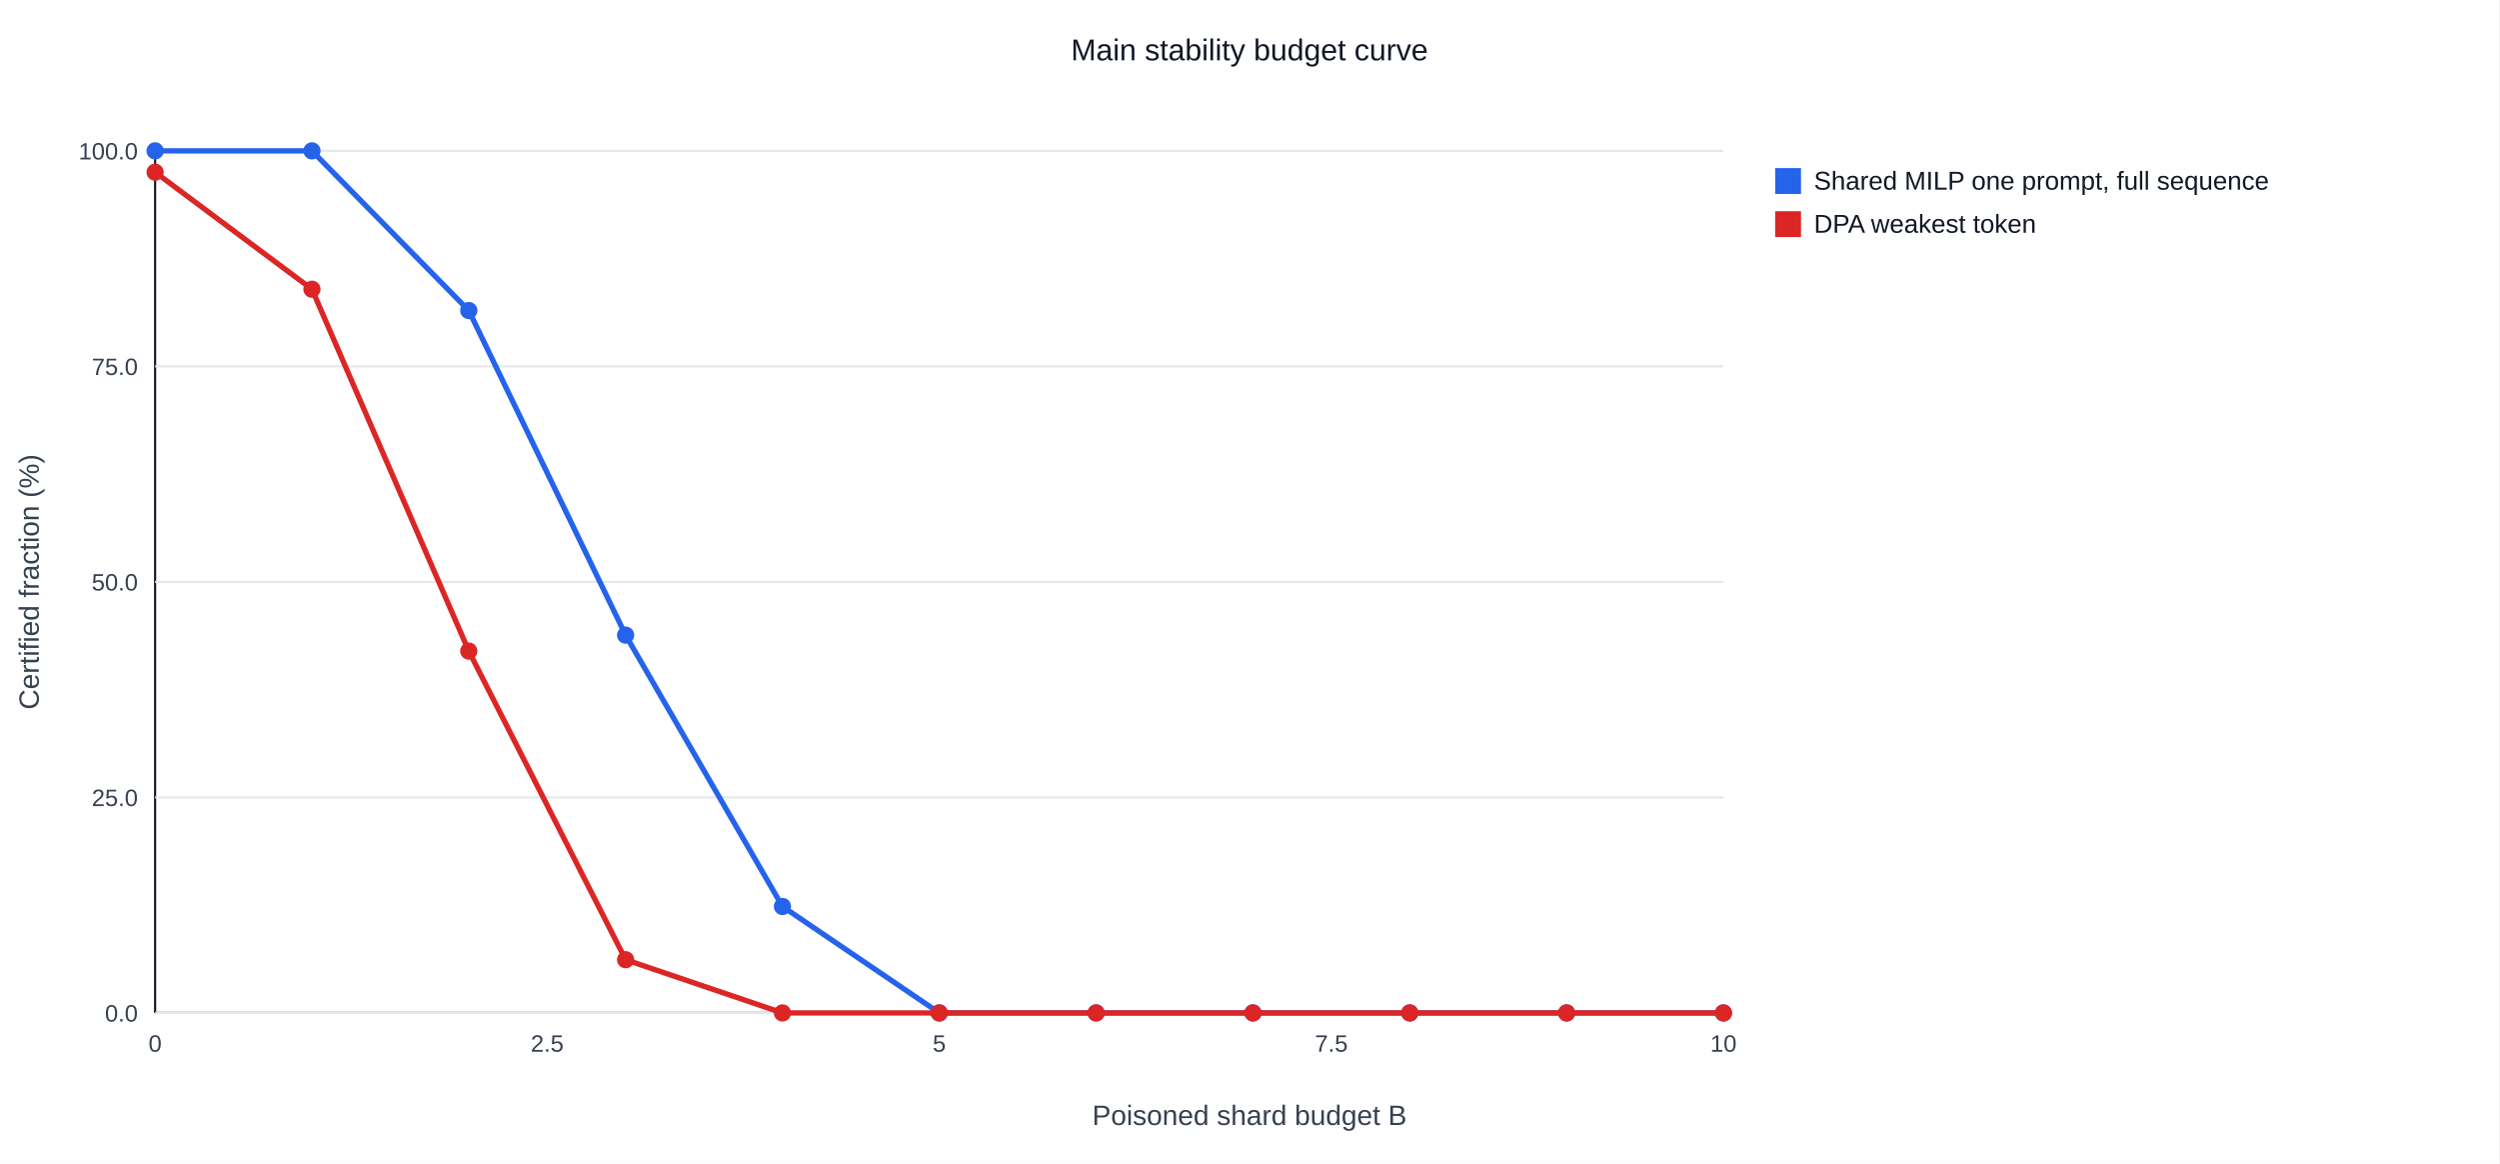
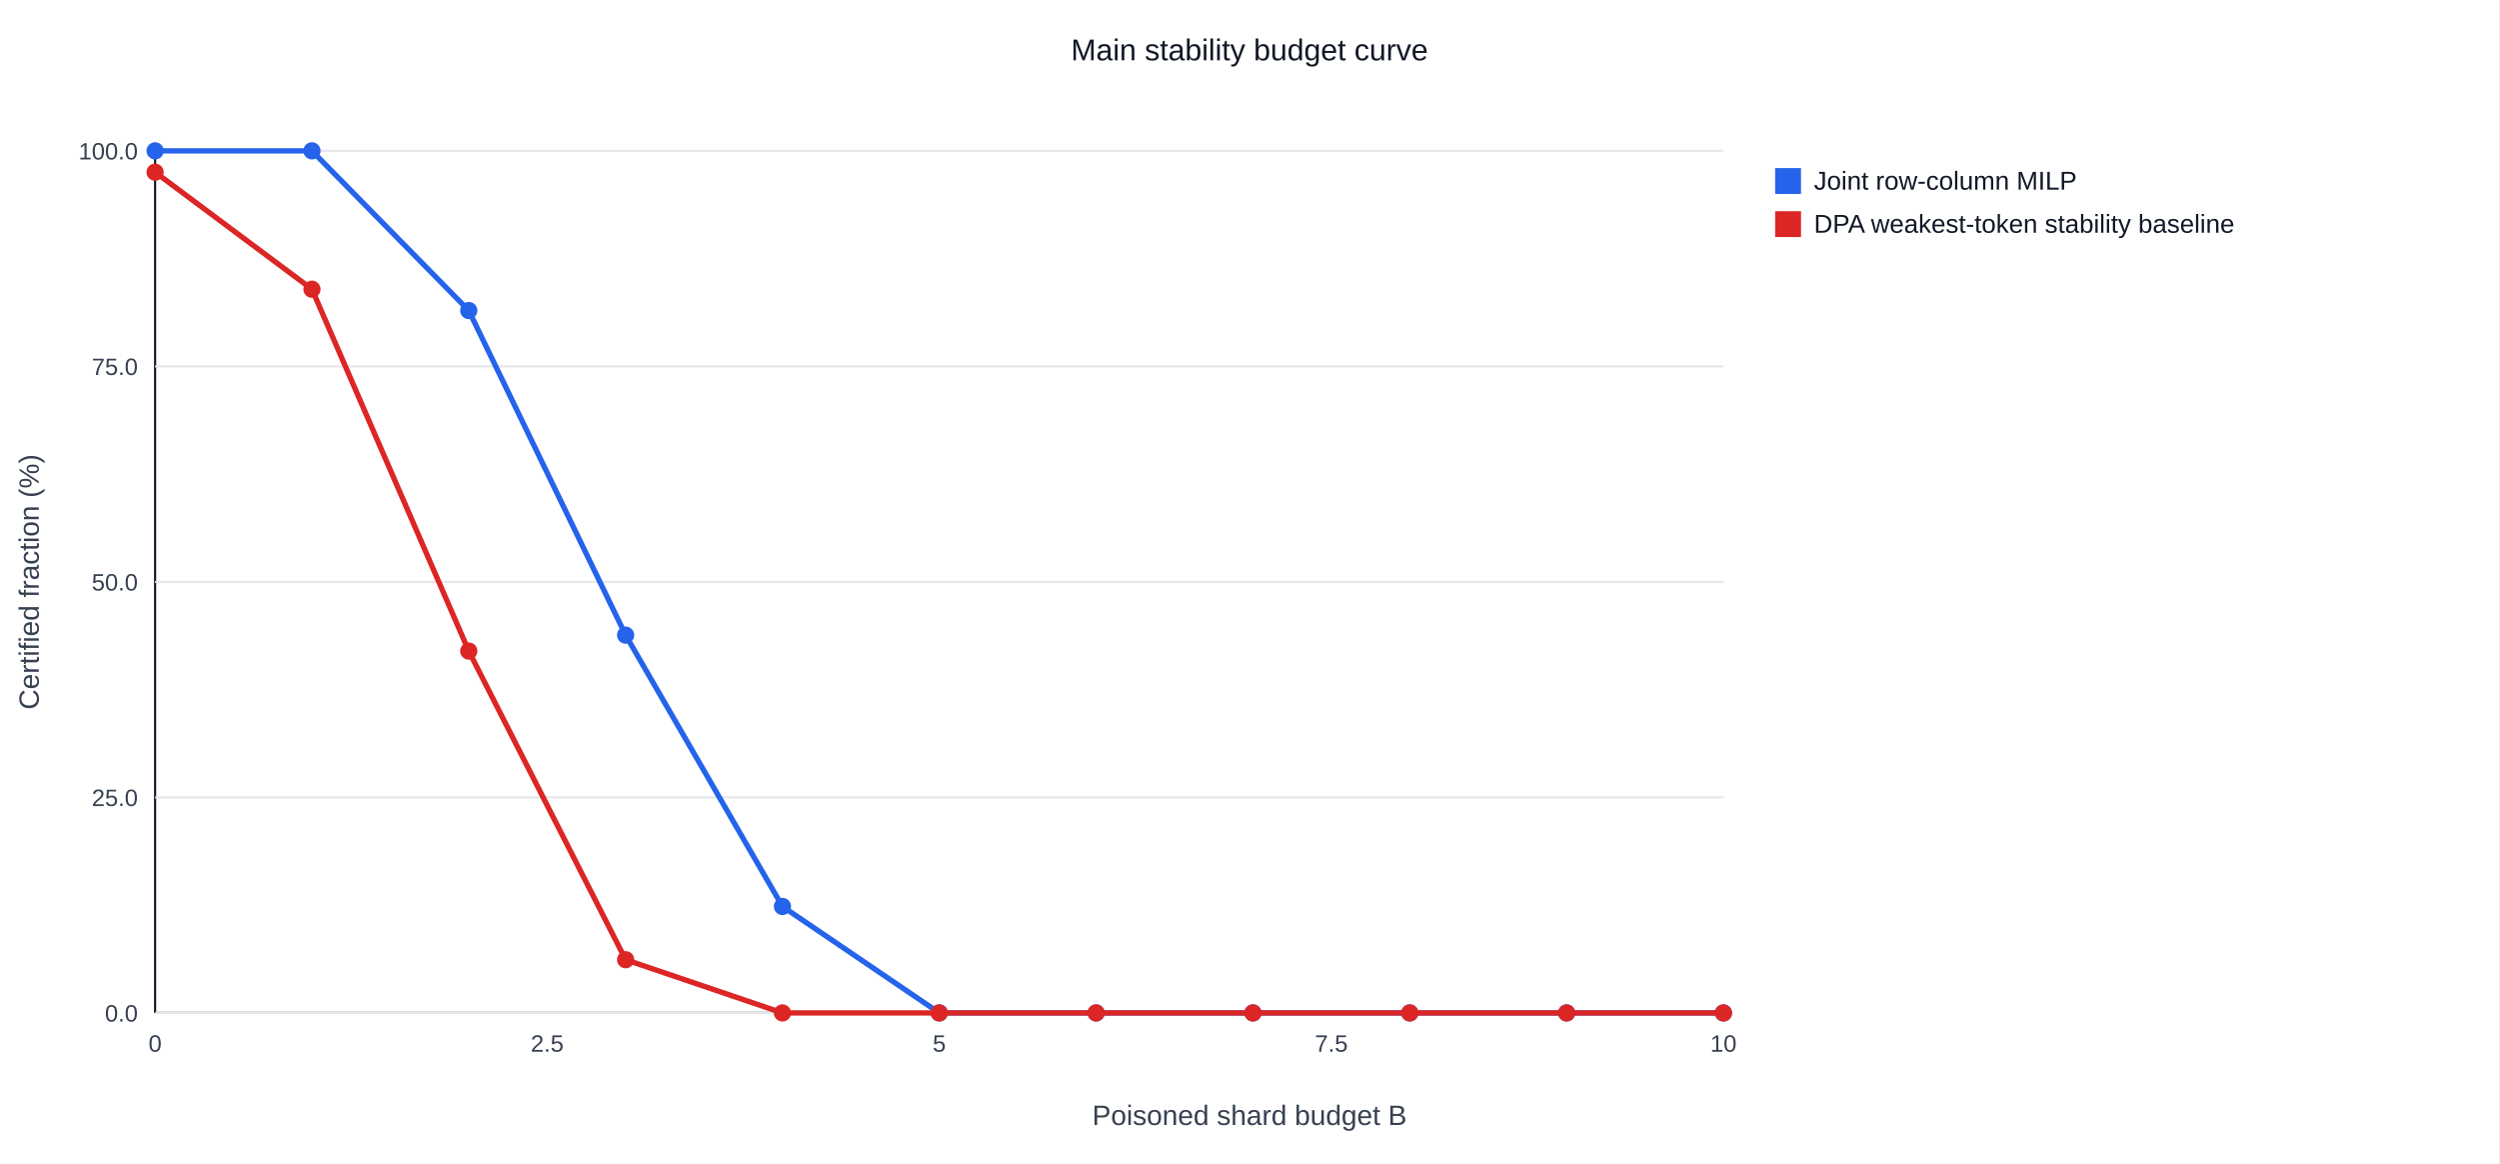
<svg xmlns="http://www.w3.org/2000/svg" width="1160" height="540" viewBox="0 0 1160 540">
  <rect width="100%" height="100%" fill="#ffffff" />
  <text x="580.0" y="28" text-anchor="middle" font-family="Arial, sans-serif" font-size="14" fill="#111827">Main stability budget curve</text>
  <line x1="72" y1="70" x2="72" y2="470" stroke="#111827" />
  <line x1="72" y1="470" x2="800" y2="470" stroke="#111827" />
  <text x="580.0" y="522" text-anchor="middle" font-family="Arial, sans-serif" font-size="13" fill="#374151">Poisoned shard budget B</text>
  <text x="18" y="270.0" transform="rotate(-90 18 270.0)" text-anchor="middle" font-family="Arial, sans-serif" font-size="13" fill="#374151">Certified fraction (%)</text>
  <line x1="72" y1="470.0" x2="800" y2="470.0" stroke="#e5e7eb" />
  <text x="64" y="474.0" text-anchor="end" font-family="Arial, sans-serif" font-size="11" fill="#374151">0.0</text>
  <line x1="72" y1="370.0" x2="800" y2="370.0" stroke="#e5e7eb" />
  <text x="64" y="374.0" text-anchor="end" font-family="Arial, sans-serif" font-size="11" fill="#374151">25.0</text>
  <line x1="72" y1="270.0" x2="800" y2="270.0" stroke="#e5e7eb" />
  <text x="64" y="274.0" text-anchor="end" font-family="Arial, sans-serif" font-size="11" fill="#374151">50.0</text>
  <line x1="72" y1="170.0" x2="800" y2="170.0" stroke="#e5e7eb" />
  <text x="64" y="174.0" text-anchor="end" font-family="Arial, sans-serif" font-size="11" fill="#374151">75.0</text>
  <line x1="72" y1="70.0" x2="800" y2="70.0" stroke="#e5e7eb" />
  <text x="64" y="74.0" text-anchor="end" font-family="Arial, sans-serif" font-size="11" fill="#374151">100.0</text>
  <text x="72.0" y="488" text-anchor="middle" font-family="Arial, sans-serif" font-size="11" fill="#374151">0</text>
  <text x="254.0" y="488" text-anchor="middle" font-family="Arial, sans-serif" font-size="11" fill="#374151">2.5</text>
  <text x="436.0" y="488" text-anchor="middle" font-family="Arial, sans-serif" font-size="11" fill="#374151">5</text>
  <text x="618.0" y="488" text-anchor="middle" font-family="Arial, sans-serif" font-size="11" fill="#374151">7.5</text>
  <text x="800.0" y="488" text-anchor="middle" font-family="Arial, sans-serif" font-size="11" fill="#374151">10</text>
  <polyline points="72.0,70.0 144.8,70.0 217.6,144.1 290.4,294.7 363.2,420.6 436.0,470.0 508.8,470.0 581.6,470.0 654.4,470.0 727.2,470.0 800.0,470.0" fill="none" stroke="#2563eb" stroke-width="2.5" />
  <circle cx="72.0" cy="70.0" r="4" fill="#2563eb" />
  <circle cx="144.8" cy="70.0" r="4" fill="#2563eb" />
  <circle cx="217.6" cy="144.1" r="4" fill="#2563eb" />
  <circle cx="290.4" cy="294.7" r="4" fill="#2563eb" />
  <circle cx="363.2" cy="420.6" r="4" fill="#2563eb" />
  <circle cx="436.0" cy="470.0" r="4" fill="#2563eb" />
  <circle cx="508.8" cy="470.0" r="4" fill="#2563eb" />
  <circle cx="581.6" cy="470.0" r="4" fill="#2563eb" />
  <circle cx="654.4" cy="470.0" r="4" fill="#2563eb" />
  <circle cx="727.2" cy="470.0" r="4" fill="#2563eb" />
  <circle cx="800.0" cy="470.0" r="4" fill="#2563eb" />
  <rect x="824" y="78" width="12" height="12" fill="#2563eb" />
-   <text x="842" y="88" font-family="Arial, sans-serif" font-size="12" fill="#111827">Shared MILP one prompt, full sequence</text>
+   <text x="842" y="88" font-family="Arial, sans-serif" font-size="12" fill="#111827">Joint row-column MILP</text>
  <polyline points="72.0,79.9 144.8,134.2 217.6,302.1 290.4,445.3 363.2,470.0 436.0,470.0 508.8,470.0 581.6,470.0 654.4,470.0 727.2,470.0 800.0,470.0" fill="none" stroke="#dc2626" stroke-width="2.5" />
  <circle cx="72.0" cy="79.9" r="4" fill="#dc2626" />
  <circle cx="144.8" cy="134.2" r="4" fill="#dc2626" />
  <circle cx="217.6" cy="302.1" r="4" fill="#dc2626" />
  <circle cx="290.4" cy="445.3" r="4" fill="#dc2626" />
  <circle cx="363.2" cy="470.0" r="4" fill="#dc2626" />
  <circle cx="436.0" cy="470.0" r="4" fill="#dc2626" />
  <circle cx="508.8" cy="470.0" r="4" fill="#dc2626" />
  <circle cx="581.6" cy="470.0" r="4" fill="#dc2626" />
  <circle cx="654.4" cy="470.0" r="4" fill="#dc2626" />
  <circle cx="727.2" cy="470.0" r="4" fill="#dc2626" />
  <circle cx="800.0" cy="470.0" r="4" fill="#dc2626" />
  <rect x="824" y="98" width="12" height="12" fill="#dc2626" />
-   <text x="842" y="108" font-family="Arial, sans-serif" font-size="12" fill="#111827">DPA weakest token</text>
+   <text x="842" y="108" font-family="Arial, sans-serif" font-size="12" fill="#111827">DPA weakest-token stability baseline</text>
</svg>
